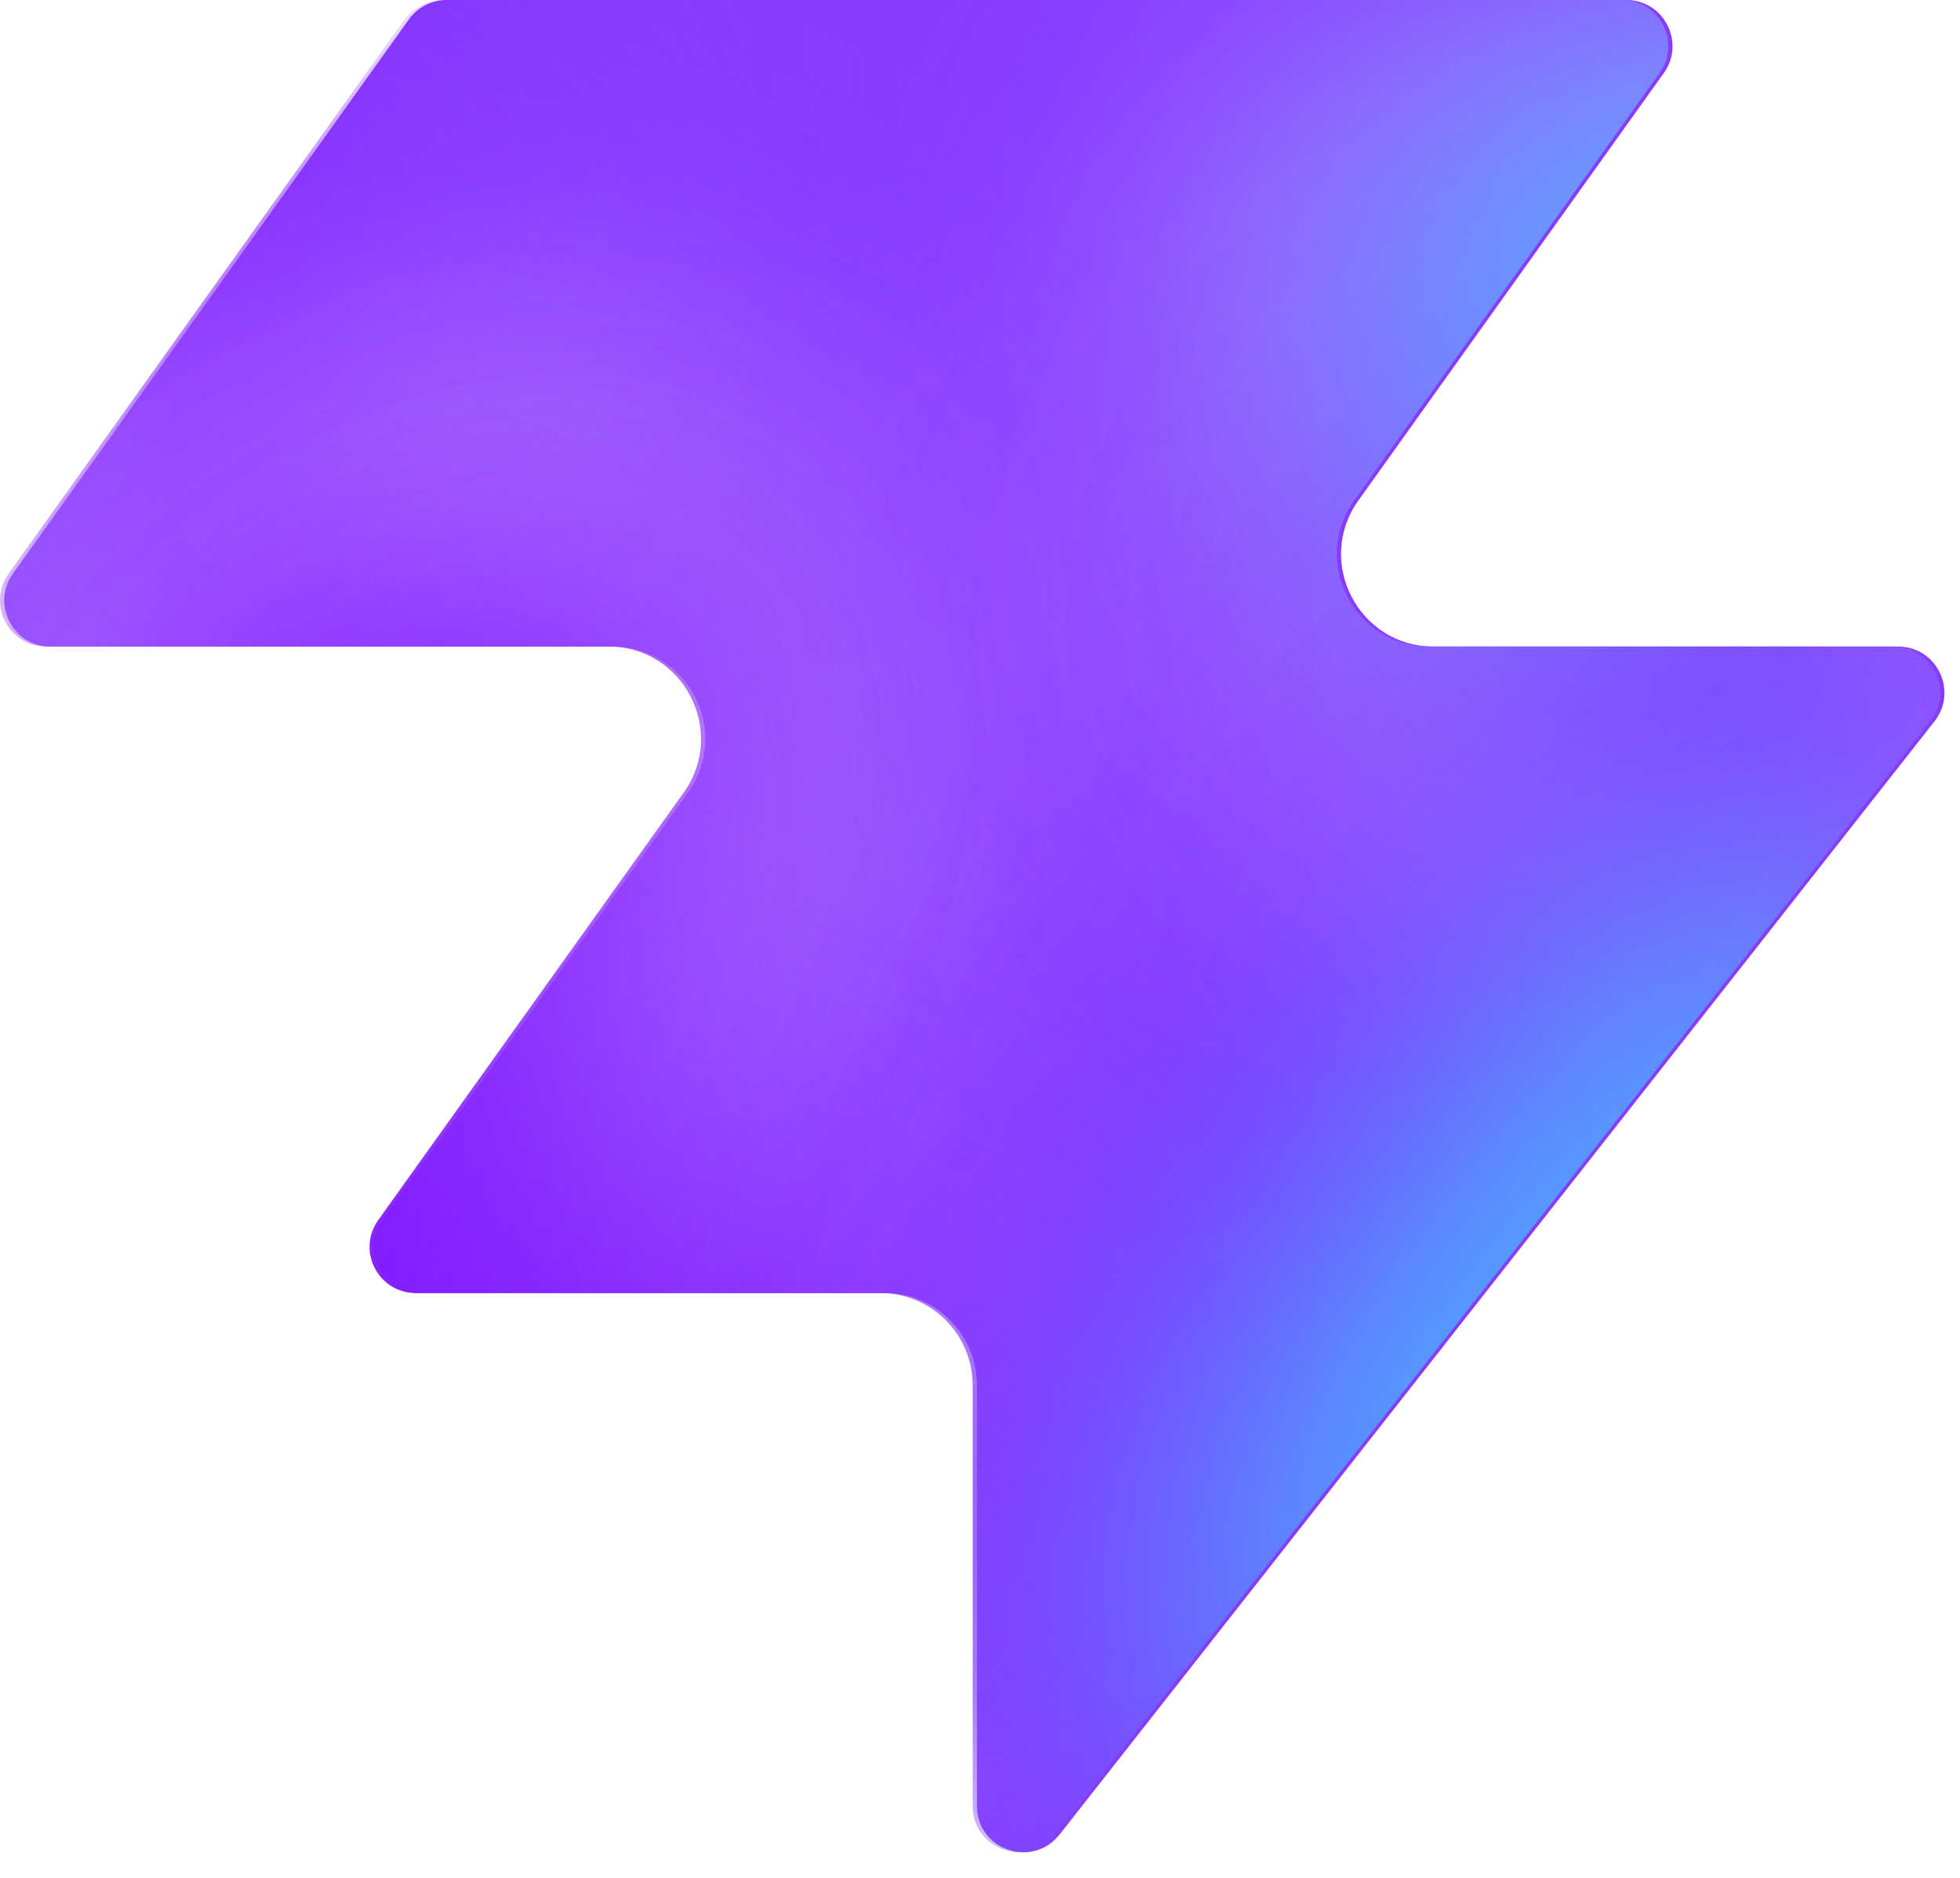
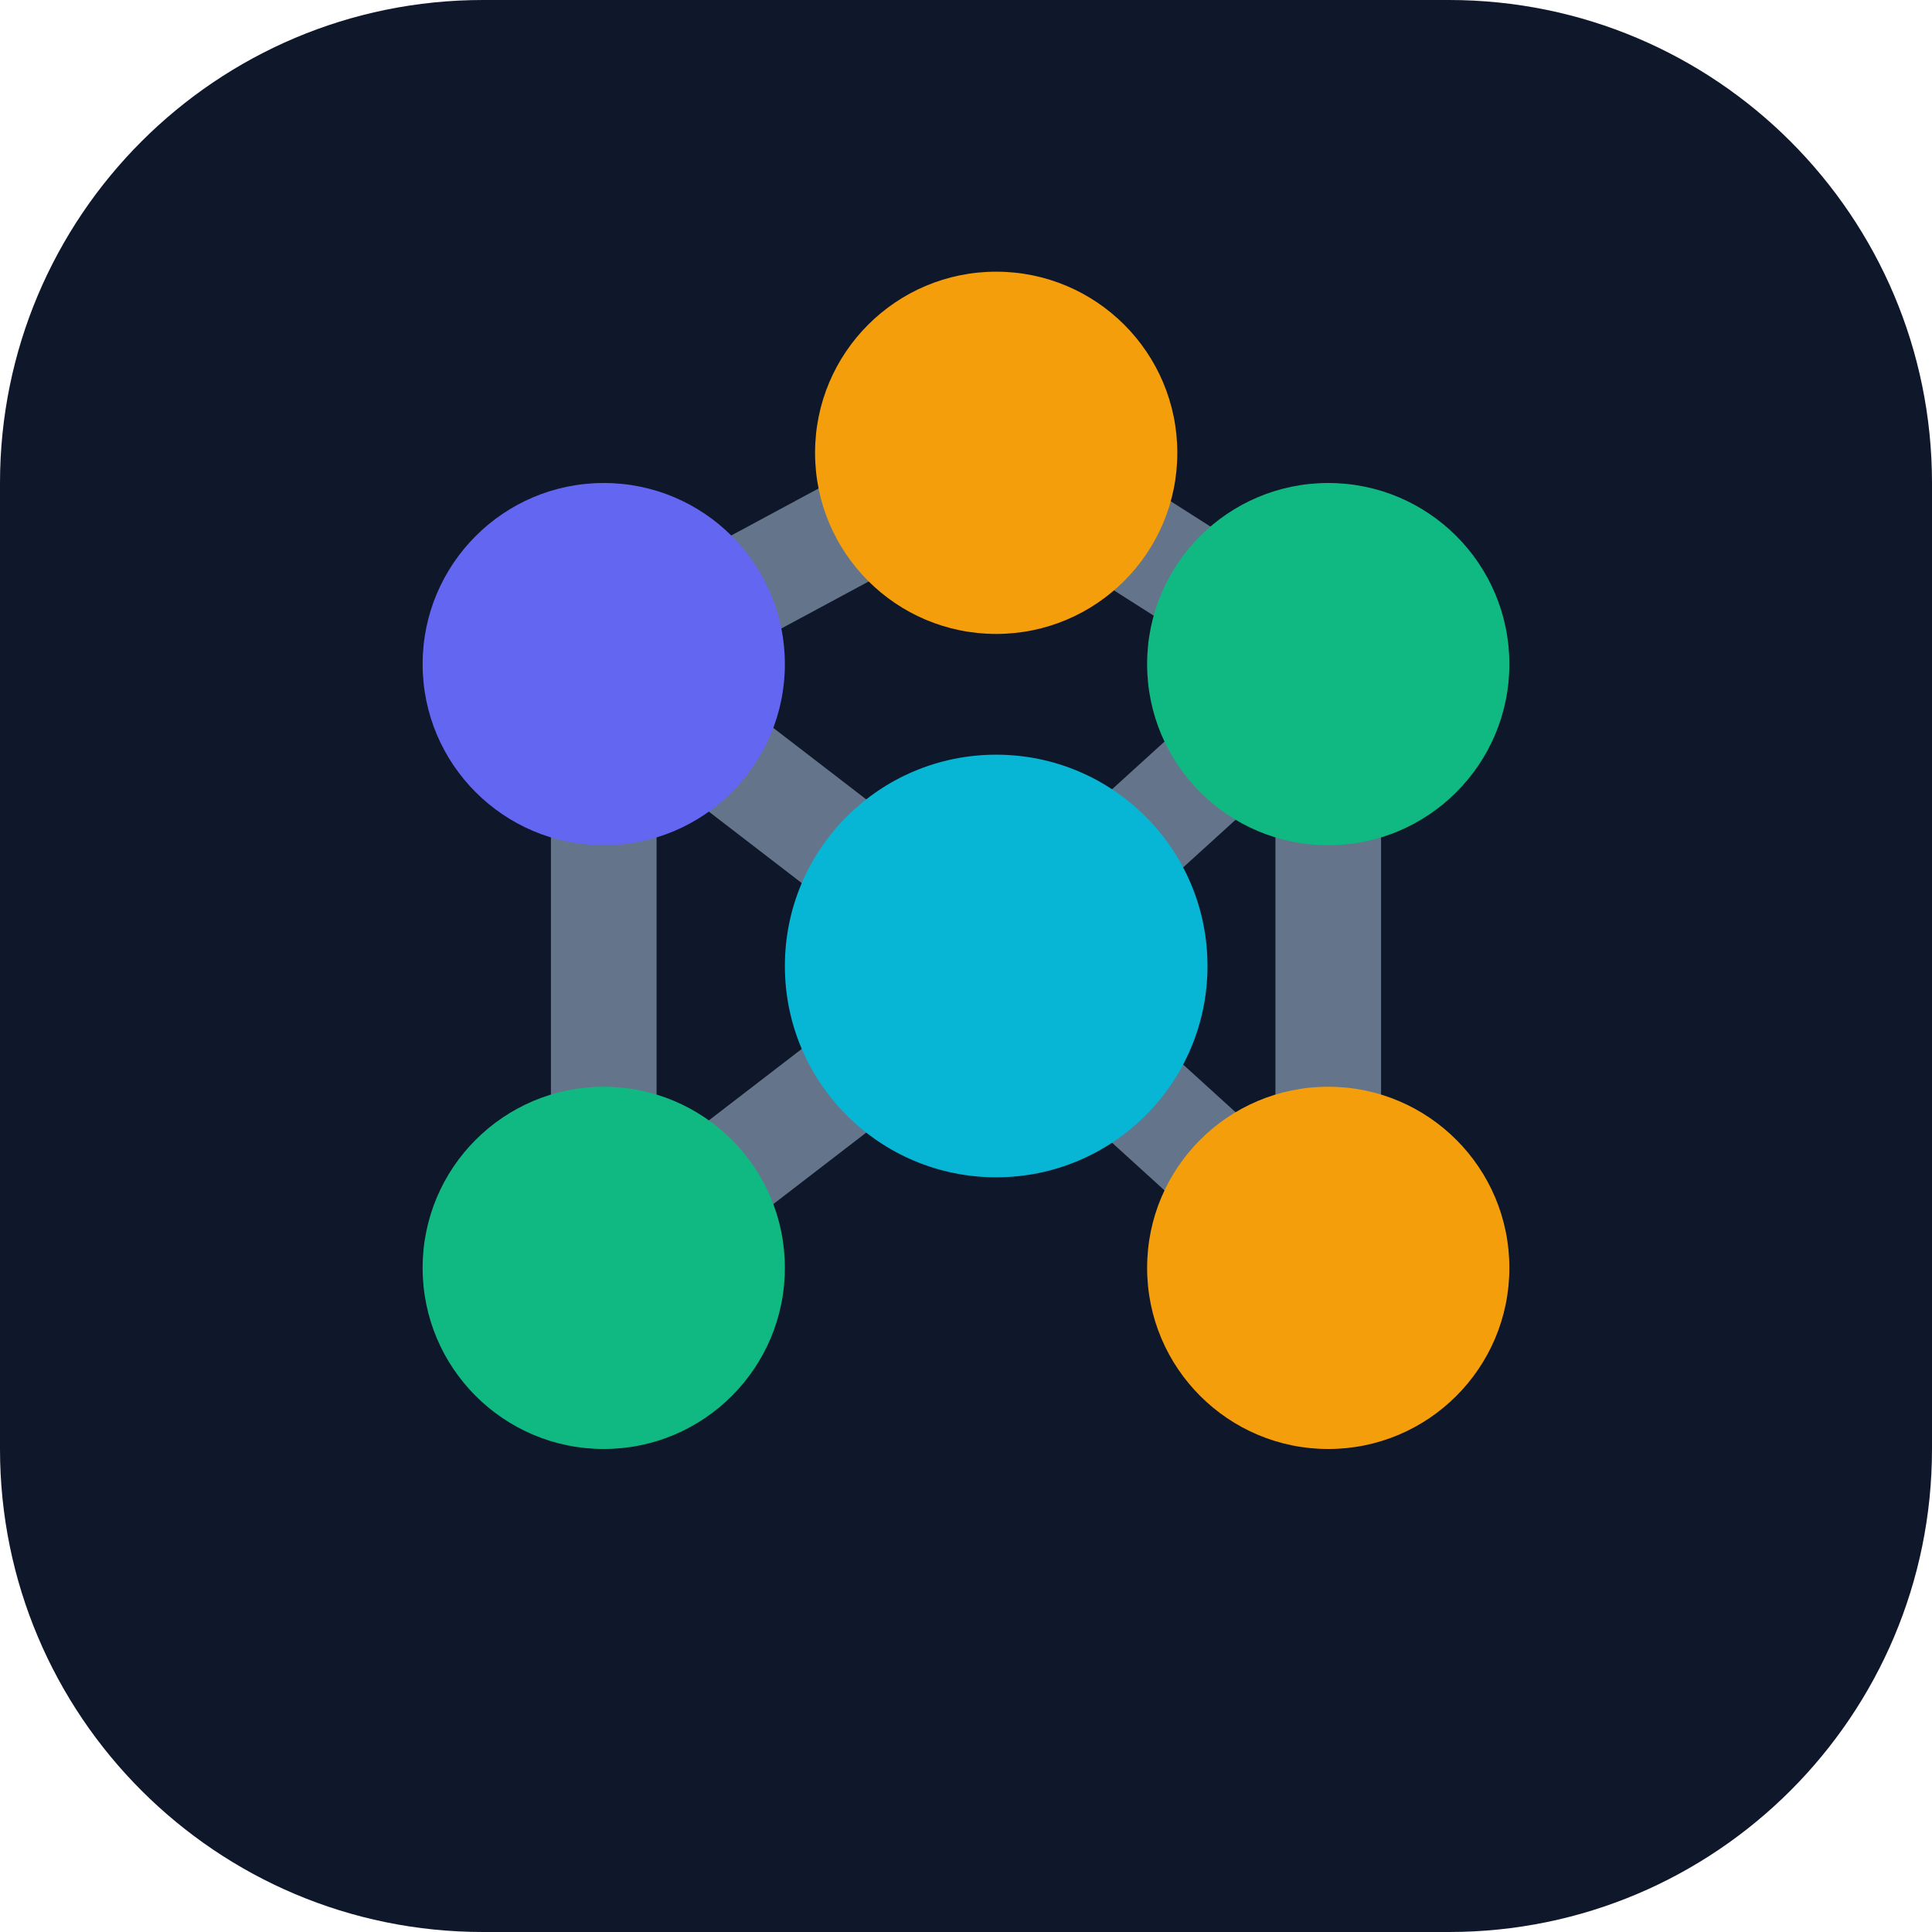
- <svg xmlns="http://www.w3.org/2000/svg" width="48" height="46" fill="none" viewBox="0 0 48 46">
-   <path fill="#863bff" d="M25.946 44.938c-.664.845-2.021.375-2.021-.698V33.937a2.26 2.26 0 0 0-2.262-2.262H10.287c-.92 0-1.456-1.04-.92-1.788l7.48-10.471c1.07-1.497 0-3.578-1.842-3.578H1.237c-.92 0-1.456-1.04-.92-1.788L10.013.474c.214-.297.556-.474.92-.474h28.894c.92 0 1.456 1.04.92 1.788l-7.48 10.471c-1.07 1.498 0 3.579 1.842 3.579h11.377c.943 0 1.473 1.088.89 1.83L25.947 44.94z" style="fill:#863bff;fill:color(display-p3 .525 .23 1);fill-opacity:1" />
-   <mask id="a" width="48" height="46" x="0" y="0" maskUnits="userSpaceOnUse" style="mask-type:alpha">
-     <path fill="#000" d="M25.842 44.938c-.664.844-2.021.375-2.021-.698V33.937a2.26 2.26 0 0 0-2.262-2.262H10.183c-.92 0-1.456-1.04-.92-1.788l7.48-10.471c1.07-1.498 0-3.579-1.842-3.579H1.133c-.92 0-1.456-1.04-.92-1.787L9.91.473c.214-.297.556-.474.92-.474h28.894c.92 0 1.456 1.04.92 1.788l-7.48 10.471c-1.07 1.498 0 3.578 1.842 3.578h11.377c.943 0 1.473 1.088.89 1.832L25.843 44.94z" style="fill:#000;fill-opacity:1" />
-   </mask>
-   <g mask="url(#a)">
-     <g filter="url(#b)">
-       <ellipse cx="5.508" cy="14.704" fill="#ede6ff" rx="5.508" ry="14.704" style="fill:#ede6ff;fill:color(display-p3 .927 .903 1);fill-opacity:1" transform="matrix(.00324 1 1 -.00324 -4.47 31.516)" />
-     </g>
-     <g filter="url(#c)">
-       <ellipse cx="10.399" cy="29.851" fill="#ede6ff" rx="10.399" ry="29.851" style="fill:#ede6ff;fill:color(display-p3 .927 .903 1);fill-opacity:1" transform="matrix(.00324 1 1 -.00324 -39.328 7.883)" />
-     </g>
-     <g filter="url(#d)">
-       <ellipse cx="5.508" cy="30.487" fill="#7e14ff" rx="5.508" ry="30.487" style="fill:#7e14ff;fill:color(display-p3 .492 .077 1);fill-opacity:1" transform="rotate(89.814 -25.913 -14.639)scale(1 -1)" />
-     </g>
-     <g filter="url(#e)">
-       <ellipse cx="5.508" cy="30.599" fill="#7e14ff" rx="5.508" ry="30.599" style="fill:#7e14ff;fill:color(display-p3 .492 .077 1);fill-opacity:1" transform="rotate(89.814 -32.644 -3.334)scale(1 -1)" />
-     </g>
-     <g filter="url(#f)">
-       <ellipse cx="5.508" cy="30.599" fill="#7e14ff" rx="5.508" ry="30.599" style="fill:#7e14ff;fill:color(display-p3 .492 .077 1);fill-opacity:1" transform="matrix(.00324 1 1 -.00324 -34.34 30.47)" />
-     </g>
-     <g filter="url(#g)">
-       <ellipse cx="14.072" cy="22.078" fill="#ede6ff" rx="14.072" ry="22.078" style="fill:#ede6ff;fill:color(display-p3 .927 .903 1);fill-opacity:1" transform="rotate(93.35 24.506 48.493)scale(-1 1)" />
-     </g>
-     <g filter="url(#h)">
-       <ellipse cx="3.47" cy="21.501" fill="#7e14ff" rx="3.47" ry="21.501" style="fill:#7e14ff;fill:color(display-p3 .492 .077 1);fill-opacity:1" transform="rotate(89.009 28.708 47.59)scale(-1 1)" />
-     </g>
-     <g filter="url(#i)">
-       <ellipse cx="3.47" cy="21.501" fill="#7e14ff" rx="3.47" ry="21.501" style="fill:#7e14ff;fill:color(display-p3 .492 .077 1);fill-opacity:1" transform="rotate(89.009 28.708 47.59)scale(-1 1)" />
-     </g>
-     <g filter="url(#j)">
-       <ellipse cx=".387" cy="8.972" fill="#7e14ff" rx="4.407" ry="29.108" style="fill:#7e14ff;fill:color(display-p3 .492 .077 1);fill-opacity:1" transform="rotate(39.51 .387 8.972)" />
-     </g>
-     <g filter="url(#k)">
-       <ellipse cx="47.523" cy="-6.092" fill="#7e14ff" rx="4.407" ry="29.108" style="fill:#7e14ff;fill:color(display-p3 .492 .077 1);fill-opacity:1" transform="rotate(37.892 47.523 -6.092)" />
-     </g>
-     <g filter="url(#l)">
-       <ellipse cx="41.412" cy="6.333" fill="#47bfff" rx="5.971" ry="9.665" style="fill:#47bfff;fill:color(display-p3 .28 .748 1);fill-opacity:1" transform="rotate(37.892 41.412 6.333)" />
-     </g>
-     <g filter="url(#m)">
-       <ellipse cx="-1.879" cy="38.332" fill="#7e14ff" rx="4.407" ry="29.108" style="fill:#7e14ff;fill:color(display-p3 .492 .077 1);fill-opacity:1" transform="rotate(37.892 -1.88 38.332)" />
-     </g>
-     <g filter="url(#n)">
-       <ellipse cx="-1.879" cy="38.332" fill="#7e14ff" rx="4.407" ry="29.108" style="fill:#7e14ff;fill:color(display-p3 .492 .077 1);fill-opacity:1" transform="rotate(37.892 -1.88 38.332)" />
-     </g>
-     <g filter="url(#o)">
-       <ellipse cx="35.651" cy="29.907" fill="#7e14ff" rx="4.407" ry="29.108" style="fill:#7e14ff;fill:color(display-p3 .492 .077 1);fill-opacity:1" transform="rotate(37.892 35.651 29.907)" />
-     </g>
-     <g filter="url(#p)">
-       <ellipse cx="38.418" cy="32.4" fill="#47bfff" rx="5.971" ry="15.297" style="fill:#47bfff;fill:color(display-p3 .28 .748 1);fill-opacity:1" transform="rotate(37.892 38.418 32.4)" />
-     </g>
-   </g>
-   <defs>
-     <filter id="b" width="60.045" height="41.654" x="-19.77" y="16.149" color-interpolation-filters="sRGB" filterUnits="userSpaceOnUse">
-       <feFlood flood-opacity="0" result="BackgroundImageFix" />
-       <feBlend in="SourceGraphic" in2="BackgroundImageFix" result="shape" />
-       <feGaussianBlur result="effect1_foregroundBlur_2002_17158" stdDeviation="7.659" />
-     </filter>
-     <filter id="c" width="90.34" height="51.437" x="-54.613" y="-7.533" color-interpolation-filters="sRGB" filterUnits="userSpaceOnUse">
-       <feFlood flood-opacity="0" result="BackgroundImageFix" />
-       <feBlend in="SourceGraphic" in2="BackgroundImageFix" result="shape" />
-       <feGaussianBlur result="effect1_foregroundBlur_2002_17158" stdDeviation="7.659" />
-     </filter>
-     <filter id="d" width="79.355" height="29.4" x="-49.64" y="2.03" color-interpolation-filters="sRGB" filterUnits="userSpaceOnUse">
-       <feFlood flood-opacity="0" result="BackgroundImageFix" />
-       <feBlend in="SourceGraphic" in2="BackgroundImageFix" result="shape" />
-       <feGaussianBlur result="effect1_foregroundBlur_2002_17158" stdDeviation="4.596" />
-     </filter>
-     <filter id="e" width="79.579" height="29.4" x="-45.045" y="20.029" color-interpolation-filters="sRGB" filterUnits="userSpaceOnUse">
-       <feFlood flood-opacity="0" result="BackgroundImageFix" />
-       <feBlend in="SourceGraphic" in2="BackgroundImageFix" result="shape" />
-       <feGaussianBlur result="effect1_foregroundBlur_2002_17158" stdDeviation="4.596" />
-     </filter>
-     <filter id="f" width="79.579" height="29.4" x="-43.513" y="21.178" color-interpolation-filters="sRGB" filterUnits="userSpaceOnUse">
-       <feFlood flood-opacity="0" result="BackgroundImageFix" />
-       <feBlend in="SourceGraphic" in2="BackgroundImageFix" result="shape" />
-       <feGaussianBlur result="effect1_foregroundBlur_2002_17158" stdDeviation="4.596" />
-     </filter>
-     <filter id="g" width="74.749" height="58.852" x="15.756" y="-17.901" color-interpolation-filters="sRGB" filterUnits="userSpaceOnUse">
-       <feFlood flood-opacity="0" result="BackgroundImageFix" />
-       <feBlend in="SourceGraphic" in2="BackgroundImageFix" result="shape" />
-       <feGaussianBlur result="effect1_foregroundBlur_2002_17158" stdDeviation="7.659" />
-     </filter>
-     <filter id="h" width="61.377" height="25.362" x="23.548" y="2.284" color-interpolation-filters="sRGB" filterUnits="userSpaceOnUse">
-       <feFlood flood-opacity="0" result="BackgroundImageFix" />
-       <feBlend in="SourceGraphic" in2="BackgroundImageFix" result="shape" />
-       <feGaussianBlur result="effect1_foregroundBlur_2002_17158" stdDeviation="4.596" />
-     </filter>
-     <filter id="i" width="61.377" height="25.362" x="23.548" y="2.284" color-interpolation-filters="sRGB" filterUnits="userSpaceOnUse">
-       <feFlood flood-opacity="0" result="BackgroundImageFix" />
-       <feBlend in="SourceGraphic" in2="BackgroundImageFix" result="shape" />
-       <feGaussianBlur result="effect1_foregroundBlur_2002_17158" stdDeviation="4.596" />
-     </filter>
-     <filter id="j" width="56.045" height="63.649" x="-27.636" y="-22.853" color-interpolation-filters="sRGB" filterUnits="userSpaceOnUse">
-       <feFlood flood-opacity="0" result="BackgroundImageFix" />
-       <feBlend in="SourceGraphic" in2="BackgroundImageFix" result="shape" />
-       <feGaussianBlur result="effect1_foregroundBlur_2002_17158" stdDeviation="4.596" />
-     </filter>
-     <filter id="k" width="54.814" height="64.646" x="20.116" y="-38.415" color-interpolation-filters="sRGB" filterUnits="userSpaceOnUse">
-       <feFlood flood-opacity="0" result="BackgroundImageFix" />
-       <feBlend in="SourceGraphic" in2="BackgroundImageFix" result="shape" />
-       <feGaussianBlur result="effect1_foregroundBlur_2002_17158" stdDeviation="4.596" />
-     </filter>
-     <filter id="l" width="33.541" height="35.313" x="24.641" y="-11.323" color-interpolation-filters="sRGB" filterUnits="userSpaceOnUse">
-       <feFlood flood-opacity="0" result="BackgroundImageFix" />
-       <feBlend in="SourceGraphic" in2="BackgroundImageFix" result="shape" />
-       <feGaussianBlur result="effect1_foregroundBlur_2002_17158" stdDeviation="4.596" />
-     </filter>
-     <filter id="m" width="54.814" height="64.646" x="-29.286" y="6.009" color-interpolation-filters="sRGB" filterUnits="userSpaceOnUse">
-       <feFlood flood-opacity="0" result="BackgroundImageFix" />
-       <feBlend in="SourceGraphic" in2="BackgroundImageFix" result="shape" />
-       <feGaussianBlur result="effect1_foregroundBlur_2002_17158" stdDeviation="4.596" />
-     </filter>
-     <filter id="n" width="54.814" height="64.646" x="-29.286" y="6.009" color-interpolation-filters="sRGB" filterUnits="userSpaceOnUse">
-       <feFlood flood-opacity="0" result="BackgroundImageFix" />
-       <feBlend in="SourceGraphic" in2="BackgroundImageFix" result="shape" />
-       <feGaussianBlur result="effect1_foregroundBlur_2002_17158" stdDeviation="4.596" />
-     </filter>
-     <filter id="o" width="54.814" height="64.646" x="8.244" y="-2.416" color-interpolation-filters="sRGB" filterUnits="userSpaceOnUse">
-       <feFlood flood-opacity="0" result="BackgroundImageFix" />
-       <feBlend in="SourceGraphic" in2="BackgroundImageFix" result="shape" />
-       <feGaussianBlur result="effect1_foregroundBlur_2002_17158" stdDeviation="4.596" />
-     </filter>
-     <filter id="p" width="39.409" height="43.623" x="18.713" y="10.588" color-interpolation-filters="sRGB" filterUnits="userSpaceOnUse">
-       <feFlood flood-opacity="0" result="BackgroundImageFix" />
-       <feBlend in="SourceGraphic" in2="BackgroundImageFix" result="shape" />
-       <feGaussianBlur result="effect1_foregroundBlur_2002_17158" stdDeviation="4.596" />
-     </filter>
-   </defs>
+ <svg xmlns="http://www.w3.org/2000/svg" viewBox="0 0 64 64" fill="none">
+   <rect width="64" height="64" rx="16" fill="#0f172a" />
+   <path d="M20 22L33 32L44 22M20 42L33 32L44 42M20 22V42M44 22V42" stroke="#64748b" stroke-width="3.5" stroke-linecap="round" />
+   <path d="M20 22L33 15L44 22" stroke="#64748b" stroke-width="3.5" stroke-linecap="round" />
+   <circle cx="20" cy="22" r="6" fill="#6366f1" />
+   <circle cx="20" cy="42" r="6" fill="#10b981" />
+   <circle cx="33" cy="32" r="7" fill="#06b6d4" />
+   <circle cx="44" cy="22" r="6" fill="#10b981" />
+   <circle cx="44" cy="42" r="6" fill="#f59e0b" />
+   <circle cx="33" cy="15" r="6" fill="#f59e0b" />
</svg>
